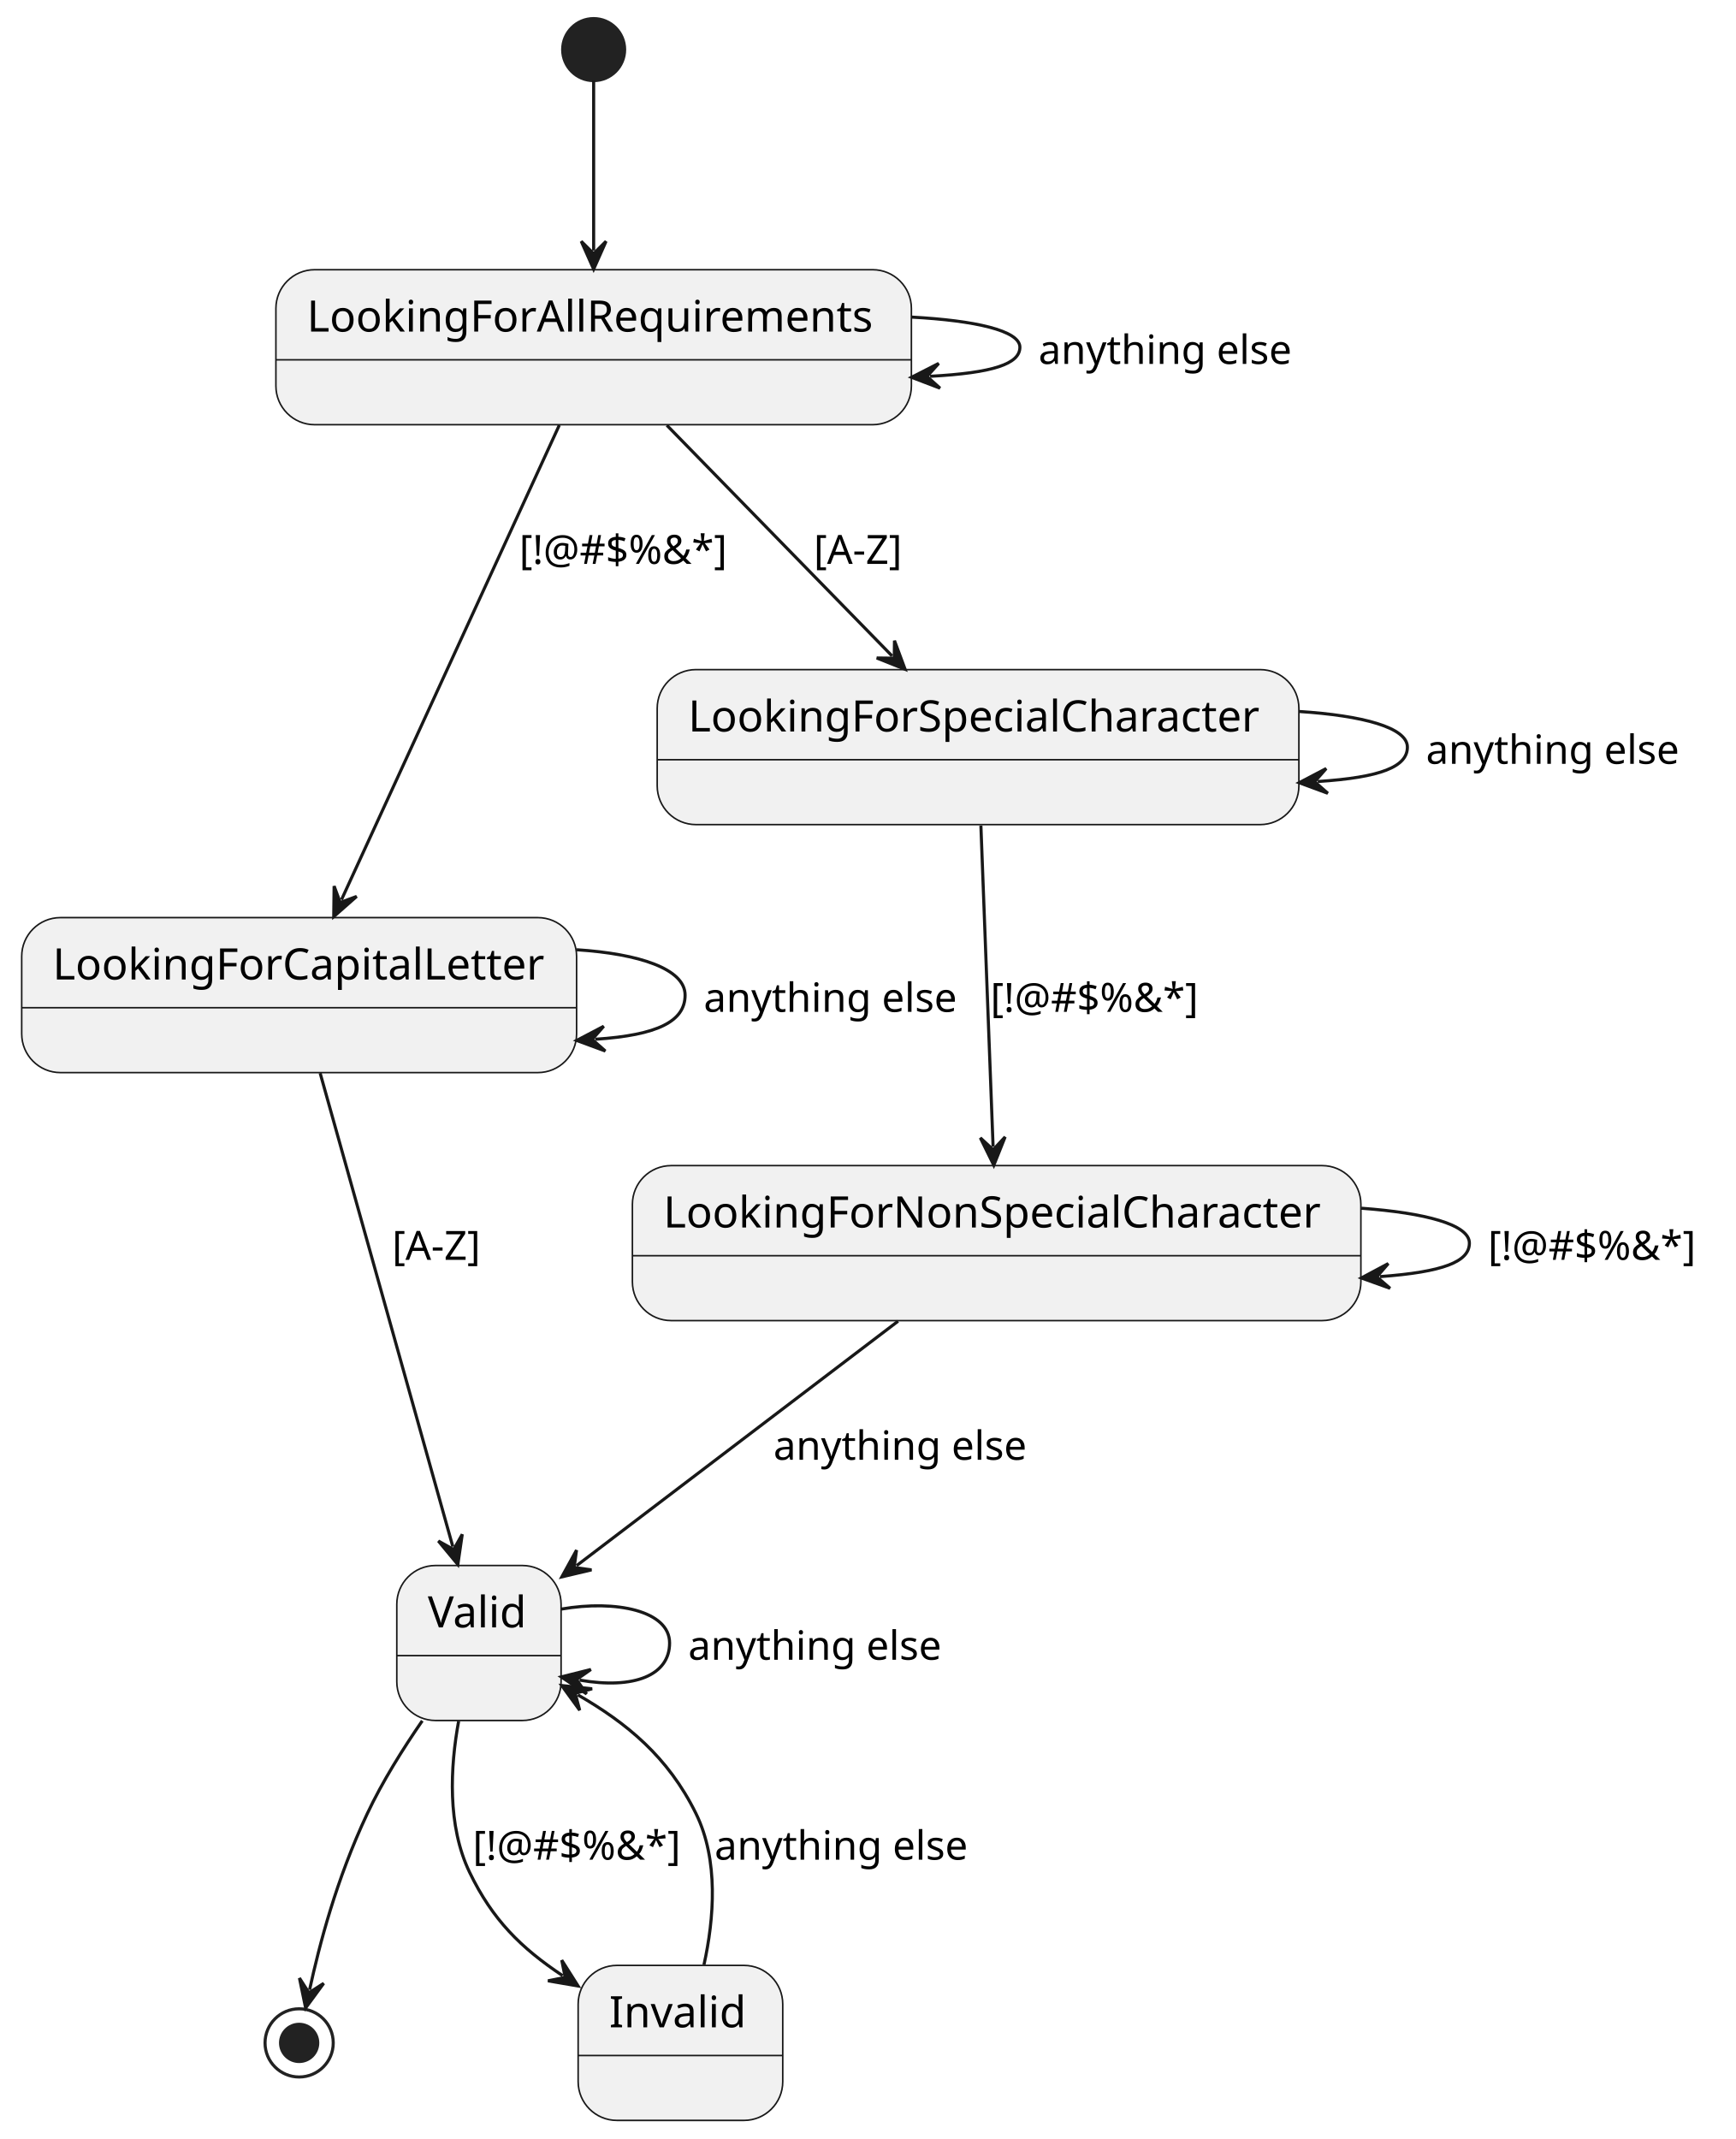
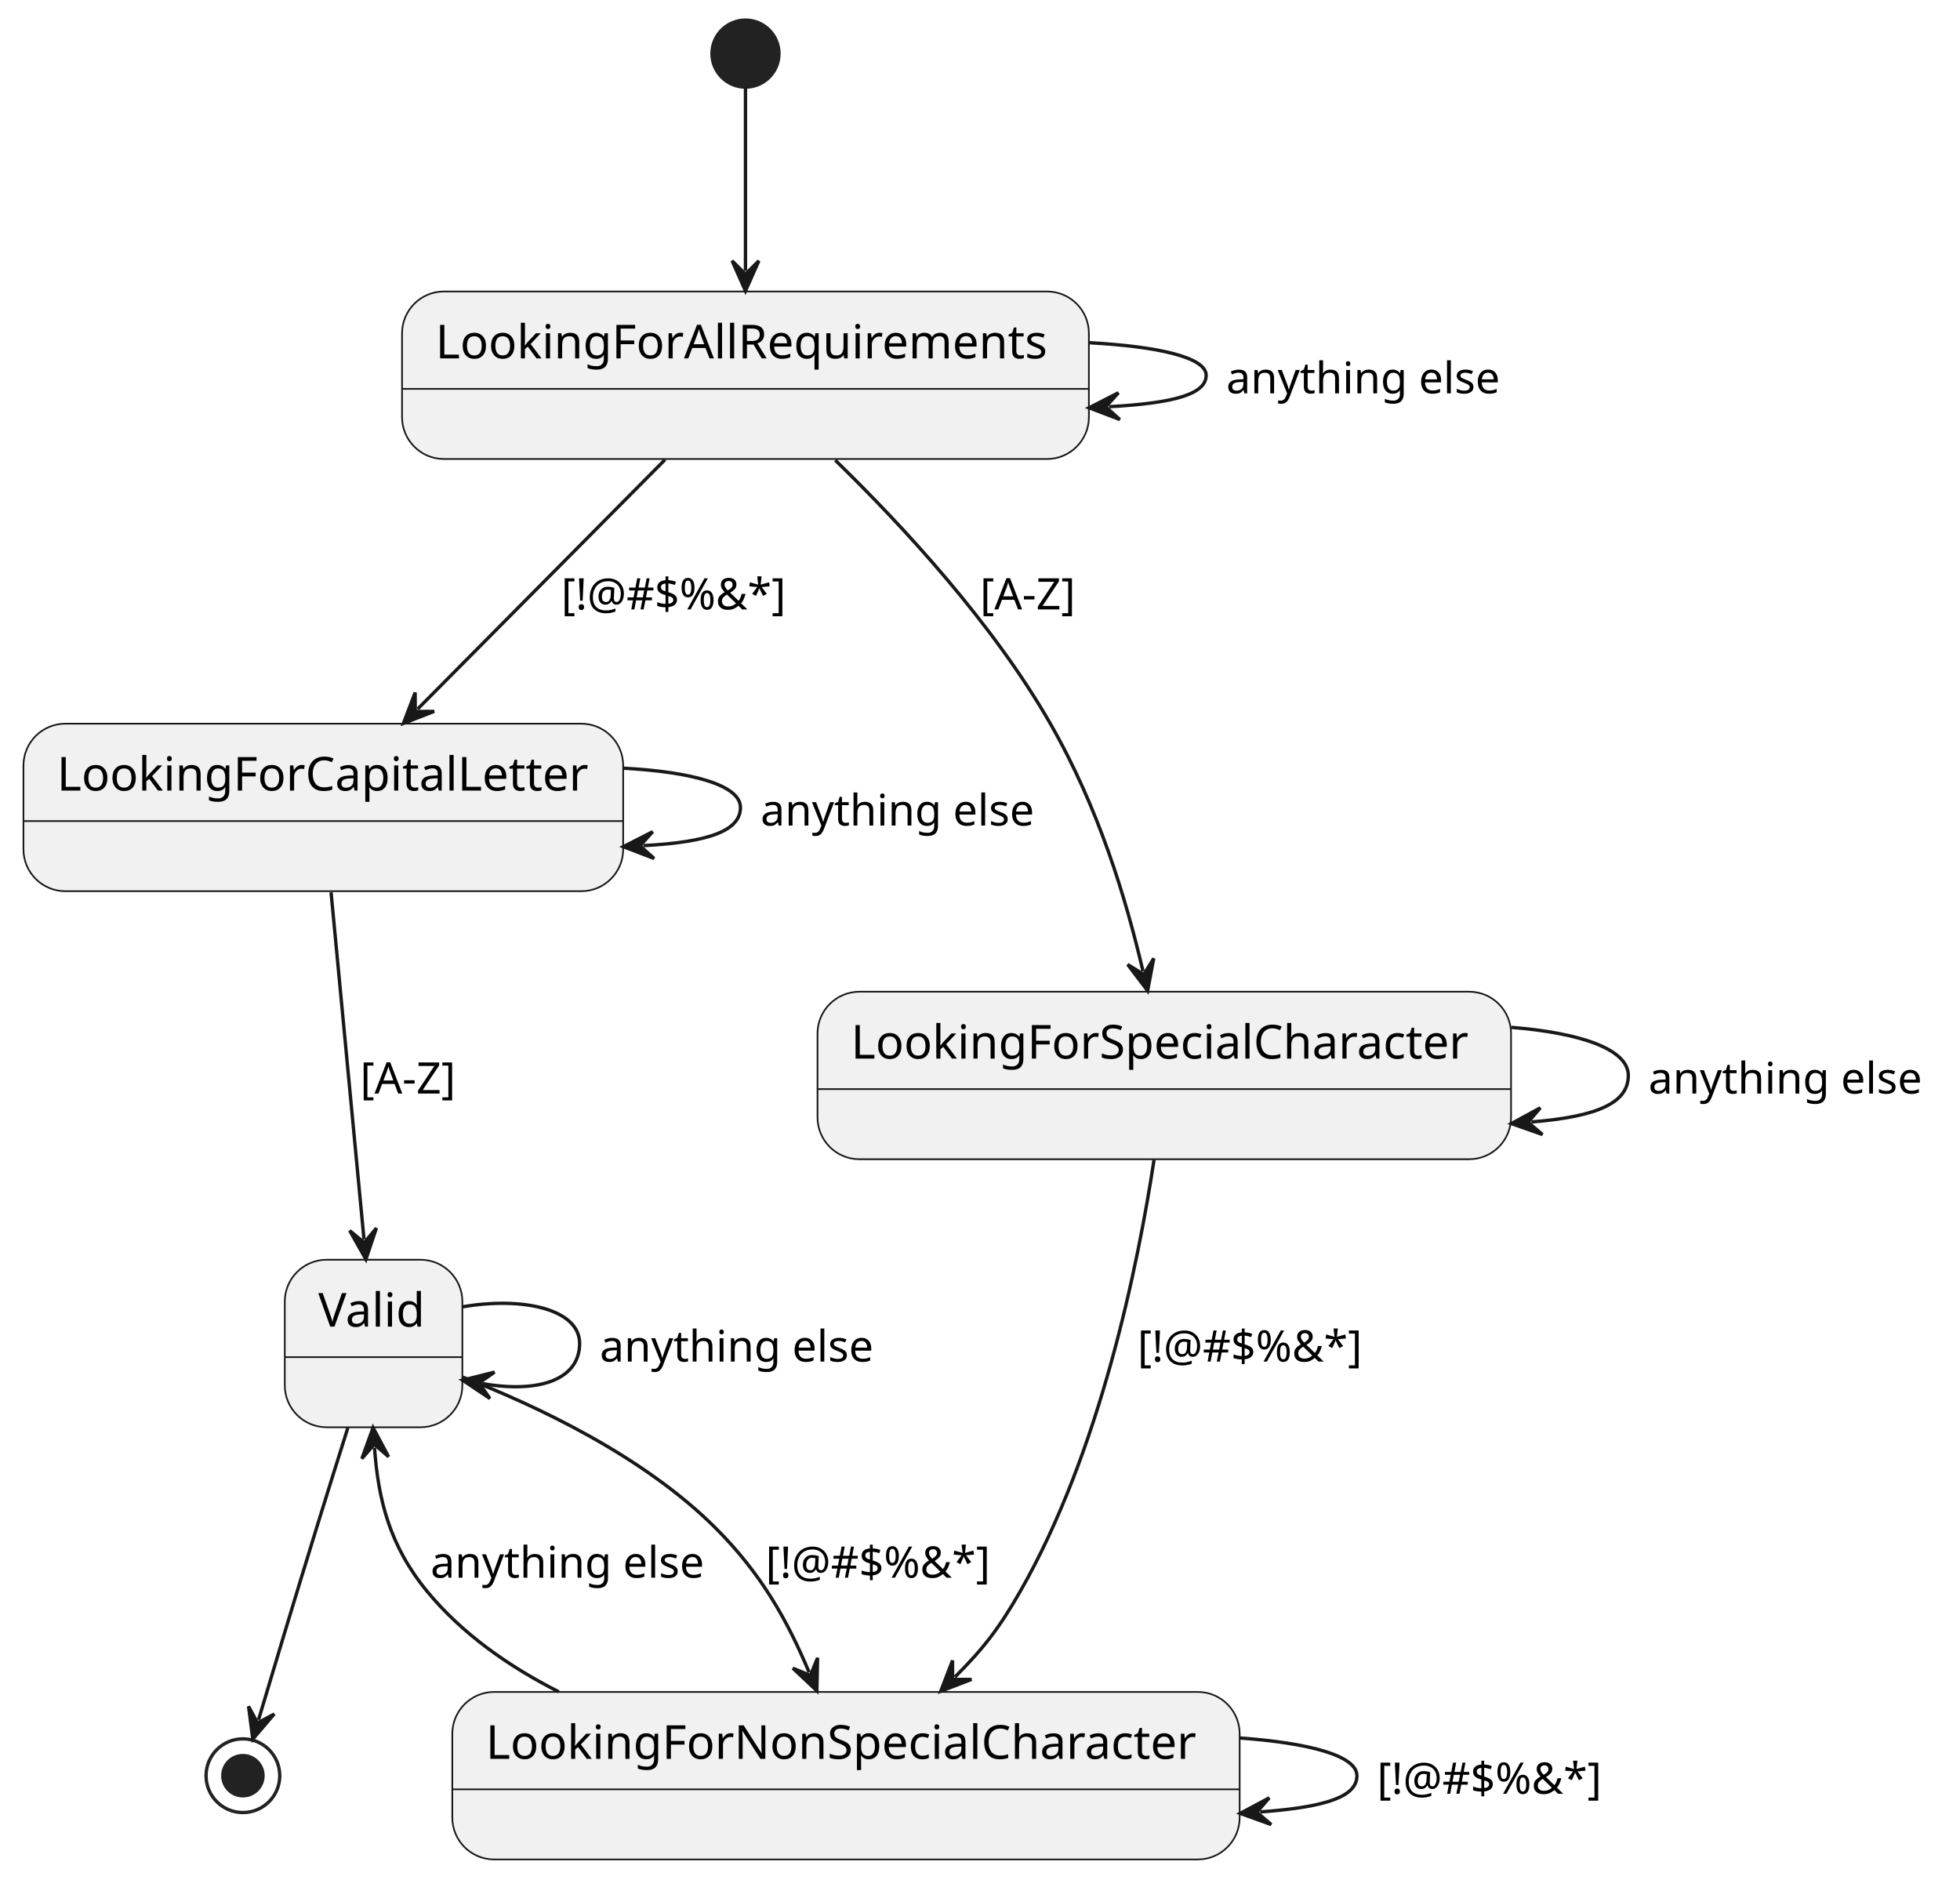
- <svg xmlns="http://www.w3.org/2000/svg" contentStyleType="text/css" height="690px" preserveAspectRatio="none" style="width:560px;height:690px;background:#FFFFFF;" version="1.1" viewBox="0 0 560 690" width="560px" zoomAndPan="magnify">
+ <svg xmlns="http://www.w3.org/2000/svg" contentStyleType="text/css" height="561px" preserveAspectRatio="none" style="width:585px;height:561px;background:#FFFFFF;" version="1.1" viewBox="0 0 585 561" width="585px" zoomAndPan="magnify">
  <defs />
  <g>
-     <ellipse cx="191.5" cy="16" fill="#222222" rx="10" ry="10" style="stroke:#222222;stroke-width:1.0;" />
+     <ellipse cx="222.5" cy="16" fill="#222222" rx="10" ry="10" style="stroke:#222222;stroke-width:1.0;" />
    <g id="LookingForAllRequirements">
-       <rect fill="#F1F1F1" height="50" rx="12.5" ry="12.5" style="stroke:#181818;stroke-width:0.5;" width="205" x="89" y="87" />
-       <line style="stroke:#181818;stroke-width:0.5;" x1="89" x2="294" y1="116.068" y2="116.068" />
-       <text fill="#000000" font-family="sans-serif" font-size="14" lengthAdjust="spacing" textLength="185" x="99" y="106.966">LookingForAllRequirements</text>
+       <rect fill="#F1F1F1" height="50" rx="12.5" ry="12.5" style="stroke:#181818;stroke-width:0.5;" width="205" x="120" y="87" />
+       <line style="stroke:#181818;stroke-width:0.5;" x1="120" x2="325" y1="116.068" y2="116.068" />
+       <text fill="#000000" font-family="sans-serif" font-size="14" lengthAdjust="spacing" textLength="185" x="130" y="106.966">LookingForAllRequirements</text>
    </g>
    <g id="LookingForCapitalLetter">
-       <rect fill="#F1F1F1" height="50" rx="12.5" ry="12.5" style="stroke:#181818;stroke-width:0.5;" width="179" x="7" y="296" />
-       <line style="stroke:#181818;stroke-width:0.5;" x1="7" x2="186" y1="325.068" y2="325.068" />
-       <text fill="#000000" font-family="sans-serif" font-size="14" lengthAdjust="spacing" textLength="159" x="17" y="315.966">LookingForCapitalLetter</text>
+       <rect fill="#F1F1F1" height="50" rx="12.5" ry="12.5" style="stroke:#181818;stroke-width:0.5;" width="179" x="7" y="216" />
+       <line style="stroke:#181818;stroke-width:0.5;" x1="7" x2="186" y1="245.068" y2="245.068" />
+       <text fill="#000000" font-family="sans-serif" font-size="14" lengthAdjust="spacing" textLength="159" x="17" y="235.966">LookingForCapitalLetter</text>
    </g>
    <g id="LookingForSpecialCharacter">
-       <rect fill="#F1F1F1" height="50" rx="12.5" ry="12.5" style="stroke:#181818;stroke-width:0.5;" width="207" x="212" y="216" />
-       <line style="stroke:#181818;stroke-width:0.5;" x1="212" x2="419" y1="245.068" y2="245.068" />
-       <text fill="#000000" font-family="sans-serif" font-size="14" lengthAdjust="spacing" textLength="187" x="222" y="235.966">LookingForSpecialCharacter</text>
+       <rect fill="#F1F1F1" height="50" rx="12.5" ry="12.5" style="stroke:#181818;stroke-width:0.5;" width="207" x="244" y="296" />
+       <line style="stroke:#181818;stroke-width:0.5;" x1="244" x2="451" y1="325.068" y2="325.068" />
+       <text fill="#000000" font-family="sans-serif" font-size="14" lengthAdjust="spacing" textLength="187" x="254" y="315.966">LookingForSpecialCharacter</text>
    </g>
    <g id="Valid">
-       <rect fill="#F1F1F1" height="50" rx="12.5" ry="12.5" style="stroke:#181818;stroke-width:0.5;" width="53" x="128" y="505" />
-       <line style="stroke:#181818;stroke-width:0.5;" x1="128" x2="181" y1="534.068" y2="534.068" />
-       <text fill="#000000" font-family="sans-serif" font-size="14" lengthAdjust="spacing" textLength="33" x="138" y="524.966">Valid</text>
+       <rect fill="#F1F1F1" height="50" rx="12.5" ry="12.5" style="stroke:#181818;stroke-width:0.5;" width="53" x="85" y="376" />
+       <line style="stroke:#181818;stroke-width:0.5;" x1="85" x2="138" y1="405.068" y2="405.068" />
+       <text fill="#000000" font-family="sans-serif" font-size="14" lengthAdjust="spacing" textLength="33" x="95" y="395.966">Valid</text>
    </g>
    <g id="LookingForNonSpecialCharacter">
-       <rect fill="#F1F1F1" height="50" rx="12.5" ry="12.5" style="stroke:#181818;stroke-width:0.5;" width="235" x="204" y="376" />
-       <line style="stroke:#181818;stroke-width:0.5;" x1="204" x2="439" y1="405.068" y2="405.068" />
-       <text fill="#000000" font-family="sans-serif" font-size="14" lengthAdjust="spacing" textLength="215" x="214" y="395.966">LookingForNonSpecialCharacter</text>
+       <rect fill="#F1F1F1" height="50" rx="12.5" ry="12.5" style="stroke:#181818;stroke-width:0.5;" width="235" x="135" y="505" />
+       <line style="stroke:#181818;stroke-width:0.5;" x1="135" x2="370" y1="534.068" y2="534.068" />
+       <text fill="#000000" font-family="sans-serif" font-size="14" lengthAdjust="spacing" textLength="215" x="145" y="524.966">LookingForNonSpecialCharacter</text>
    </g>
-     <ellipse cx="96.5" cy="659" fill="none" rx="11" ry="11" style="stroke:#222222;stroke-width:1.0;" />
-     <ellipse cx="96.5" cy="659" fill="#222222" rx="6" ry="6" style="stroke:#222222;stroke-width:1.0;" />
-     <g id="Invalid">
-       <rect fill="#F1F1F1" height="50" rx="12.5" ry="12.5" style="stroke:#181818;stroke-width:0.5;" width="66" x="186.5" y="634" />
-       <line style="stroke:#181818;stroke-width:0.5;" x1="186.5" x2="252.5" y1="663.068" y2="663.068" />
-       <text fill="#000000" font-family="sans-serif" font-size="14" lengthAdjust="spacing" textLength="46" x="196.5" y="653.966">Invalid</text>
-     </g>
+     <ellipse cx="72.5" cy="530" fill="none" rx="11" ry="11" style="stroke:#222222;stroke-width:1.0;" />
+     <ellipse cx="72.5" cy="530" fill="#222222" rx="6" ry="6" style="stroke:#222222;stroke-width:1.0;" />
    <g id="link_*start*_LookingForAllRequirements">
-       <path d="M191.5,26.01 C191.5,39.89 191.5,60.97 191.5,80.84 " fill="none" id="*start*-to-LookingForAllRequirements" style="stroke:#181818;stroke-width:1.0;" />
-       <polygon fill="#181818" points="191.5,86.84,195.5,77.84,191.5,81.84,187.5,77.84,191.5,86.84" style="stroke:#181818;stroke-width:1.0;" />
+       <path d="M222.5,26.01 C222.5,39.89 222.5,60.97 222.5,80.84 " fill="none" id="*start*-to-LookingForAllRequirements" style="stroke:#181818;stroke-width:1.0;" />
+       <polygon fill="#181818" points="222.5,86.84,226.5,77.84,222.5,81.84,218.5,77.84,222.5,86.84" style="stroke:#181818;stroke-width:1.0;" />
    </g>
    <g id="link_LookingForAllRequirements_LookingForCapitalLetter">
-       <path d="M180.42,137.15 C162.16,176.93 128.473,250.337 110.163,290.227 " fill="none" id="LookingForAllRequirements-to-LookingForCapitalLetter" style="stroke:#181818;stroke-width:1.0;" />
-       <polygon fill="#181818" points="107.66,295.68,115.05,289.169,109.746,291.136,107.779,285.832,107.66,295.68" style="stroke:#181818;stroke-width:1.0;" />
+       <path d="M198.5,137.19 C176.08,159.78 147.026,189.07 124.636,211.64 " fill="none" id="LookingForAllRequirements-to-LookingForCapitalLetter" style="stroke:#181818;stroke-width:1.0;" />
+       <polygon fill="#181818" points="120.41,215.9,129.588,212.328,123.931,212.35,123.909,206.694,120.41,215.9" style="stroke:#181818;stroke-width:1.0;" />
      <text fill="#000000" font-family="sans-serif" font-size="13" lengthAdjust="spacing" textLength="67" x="167.5" y="181.897">[!@#$%&amp;*]</text>
    </g>
    <g id="link_LookingForAllRequirements_LookingForSpecialCharacter">
-       <path d="M215.12,137.19 C237.18,159.78 265.749,189.036 287.779,211.606 " fill="none" id="LookingForAllRequirements-to-LookingForSpecialCharacter" style="stroke:#181818;stroke-width:1.0;" />
-       <polygon fill="#181818" points="291.97,215.9,288.546,206.666,288.478,212.322,282.821,212.253,291.97,215.9" style="stroke:#181818;stroke-width:1.0;" />
-       <text fill="#000000" font-family="sans-serif" font-size="13" lengthAdjust="spacing" textLength="27" x="262.5" y="181.897">[A-Z]</text>
+       <path d="M249.3,137.36 C269.4,156.92 296.31,185.97 313.5,216 C328.03,241.39 336.003,268.03 341.154,289.88 " fill="none" id="LookingForAllRequirements-to-LookingForSpecialCharacter" style="stroke:#181818;stroke-width:1.0;" />
+       <polygon fill="#181818" points="342.53,295.72,344.359,286.042,341.383,290.853,336.572,287.878,342.53,295.72" style="stroke:#181818;stroke-width:1.0;" />
+       <text fill="#000000" font-family="sans-serif" font-size="13" lengthAdjust="spacing" textLength="27" x="292.5" y="181.897">[A-Z]</text>
    </g>
    <g id="link_LookingForAllRequirements_LookingForAllRequirements">
-       <path d="M294.04,102.29 C314.45,103.39 329,106.62 329,112 C329,117.38 320.441,120.287 300.031,121.387 " fill="none" id="LookingForAllRequirements-to-LookingForAllRequirements" style="stroke:#181818;stroke-width:1.0;" />
-       <polygon fill="#181818" points="294.04,121.71,303.242,125.22,299.033,121.441,302.812,117.231,294.04,121.71" style="stroke:#181818;stroke-width:1.0;" />
-       <text fill="#000000" font-family="sans-serif" font-size="13" lengthAdjust="spacing" textLength="80" x="335" y="117.397">anything else</text>
+       <path d="M325.04,102.29 C345.45,103.39 360,106.62 360,112 C360,117.38 351.441,120.287 331.031,121.387 " fill="none" id="LookingForAllRequirements-to-LookingForAllRequirements" style="stroke:#181818;stroke-width:1.0;" />
+       <polygon fill="#181818" points="325.04,121.71,334.242,125.22,330.033,121.441,333.812,117.231,325.04,121.71" style="stroke:#181818;stroke-width:1.0;" />
+       <text fill="#000000" font-family="sans-serif" font-size="13" lengthAdjust="spacing" textLength="80" x="366" y="117.397">anything else</text>
    </g>
    <g id="link_LookingForCapitalLetter_Valid">
-       <path d="M103.27,346.15 C114.41,385.93 134.891,459.013 146.071,498.903 " fill="none" id="LookingForCapitalLetter-to-Valid" style="stroke:#181818;stroke-width:1.0;" />
-       <polygon fill="#181818" points="147.69,504.68,149.113,494.934,146.341,499.865,141.41,497.093,147.69,504.68" style="stroke:#181818;stroke-width:1.0;" />
-       <text fill="#000000" font-family="sans-serif" font-size="13" lengthAdjust="spacing" textLength="27" x="126.5" y="406.397">[A-Z]</text>
+       <path d="M98.81,266.34 C101.64,296.12 105.822,340.247 108.642,369.917 " fill="none" id="LookingForCapitalLetter-to-Valid" style="stroke:#181818;stroke-width:1.0;" />
+       <polygon fill="#181818" points="109.21,375.89,112.341,366.552,108.737,370.912,104.376,367.309,109.21,375.89" style="stroke:#181818;stroke-width:1.0;" />
+       <text fill="#000000" font-family="sans-serif" font-size="13" lengthAdjust="spacing" textLength="27" x="107.5" y="326.397">[A-Z]</text>
    </g>
    <g id="link_LookingForCapitalLetter_LookingForCapitalLetter">
-       <path d="M186.03,306.37 C206.23,307.68 221,312.56 221,321 C221,329.44 212.217,333.932 192.017,335.242 " fill="none" id="LookingForCapitalLetter-to-LookingForCapitalLetter" style="stroke:#181818;stroke-width:1.0;" />
-       <polygon fill="#181818" points="186.03,335.63,195.27,339.039,191.019,335.306,194.752,331.056,186.03,335.63" style="stroke:#181818;stroke-width:1.0;" />
-       <text fill="#000000" font-family="sans-serif" font-size="13" lengthAdjust="spacing" textLength="80" x="227" y="326.397">anything else</text>
+       <path d="M186.03,229.29 C206.23,230.35 221,234.25 221,241 C221,247.75 212.222,251.336 192.022,252.396 " fill="none" id="LookingForCapitalLetter-to-LookingForCapitalLetter" style="stroke:#181818;stroke-width:1.0;" />
+       <polygon fill="#181818" points="186.03,252.71,195.227,256.233,191.023,252.448,194.808,248.244,186.03,252.71" style="stroke:#181818;stroke-width:1.0;" />
+       <text fill="#000000" font-family="sans-serif" font-size="13" lengthAdjust="spacing" textLength="80" x="227" y="246.397">anything else</text>
    </g>
    <g id="link_LookingForSpecialCharacter_LookingForNonSpecialCharacter">
-       <path d="M316.42,266.34 C317.56,296.12 319.234,340.224 320.354,369.894 " fill="none" id="LookingForSpecialCharacter-to-LookingForNonSpecialCharacter" style="stroke:#181818;stroke-width:1.0;" />
-       <polygon fill="#181818" points="320.58,375.89,324.238,366.745,320.391,370.894,316.243,367.047,320.58,375.89" style="stroke:#181818;stroke-width:1.0;" />
-       <text fill="#000000" font-family="sans-serif" font-size="13" lengthAdjust="spacing" textLength="67" x="319.5" y="326.397">[!@#$%&amp;*]</text>
+       <path d="M344.44,346.21 C339.65,377.63 328.37,433.34 304.5,475 C298.29,485.84 293.665,491.91 285.015,500.55 " fill="none" id="LookingForSpecialCharacter-to-LookingForNonSpecialCharacter" style="stroke:#181818;stroke-width:1.0;" />
+       <polygon fill="#181818" points="280.77,504.79,289.964,501.26,284.308,501.257,284.311,495.6,280.77,504.79" style="stroke:#181818;stroke-width:1.0;" />
+       <text fill="#000000" font-family="sans-serif" font-size="13" lengthAdjust="spacing" textLength="67" x="339.5" y="406.397">[!@#$%&amp;*]</text>
    </g>
    <g id="link_LookingForSpecialCharacter_LookingForSpecialCharacter">
-       <path d="M419.09,229.51 C439.49,230.83 454,234.66 454,241 C454,247.34 445.478,250.783 425.077,252.103 " fill="none" id="LookingForSpecialCharacter-to-LookingForSpecialCharacter" style="stroke:#181818;stroke-width:1.0;" />
-       <polygon fill="#181818" points="419.09,252.49,428.329,255.9,424.08,252.167,427.813,247.917,419.09,252.49" style="stroke:#181818;stroke-width:1.0;" />
-       <text fill="#000000" font-family="sans-serif" font-size="13" lengthAdjust="spacing" textLength="80" x="460" y="246.397">anything else</text>
+       <path d="M451.09,306.64 C471.49,308.28 486,313.07 486,321 C486,328.93 477.471,333.239 457.071,334.879 " fill="none" id="LookingForSpecialCharacter-to-LookingForSpecialCharacter" style="stroke:#181818;stroke-width:1.0;" />
+       <polygon fill="#181818" points="451.09,335.36,460.382,338.626,456.074,334.959,459.74,330.652,451.09,335.36" style="stroke:#181818;stroke-width:1.0;" />
+       <text fill="#000000" font-family="sans-serif" font-size="13" lengthAdjust="spacing" textLength="80" x="492" y="326.397">anything else</text>
    </g>
    <g id="link_LookingForNonSpecialCharacter_LookingForNonSpecialCharacter">
-       <path d="M439.15,389.75 C459.7,391.25 474,395 474,401 C474,407 465.684,410.313 445.134,411.813 " fill="none" id="LookingForNonSpecialCharacter-to-LookingForNonSpecialCharacter" style="stroke:#181818;stroke-width:1.0;" />
-       <polygon fill="#181818" points="439.15,412.25,448.417,415.584,444.137,411.886,447.835,407.605,439.15,412.25" style="stroke:#181818;stroke-width:1.0;" />
-       <text fill="#000000" font-family="sans-serif" font-size="13" lengthAdjust="spacing" textLength="67" x="480" y="406.397">[!@#$%&amp;*]</text>
+       <path d="M370.15,518.75 C390.7,520.25 405,524 405,530 C405,536 396.684,539.313 376.134,540.813 " fill="none" id="LookingForNonSpecialCharacter-to-LookingForNonSpecialCharacter" style="stroke:#181818;stroke-width:1.0;" />
+       <polygon fill="#181818" points="370.15,541.25,379.417,544.584,375.137,540.886,378.835,536.605,370.15,541.25" style="stroke:#181818;stroke-width:1.0;" />
+       <text fill="#000000" font-family="sans-serif" font-size="13" lengthAdjust="spacing" textLength="67" x="411" y="535.397">[!@#$%&amp;*]</text>
    </g>
    <g id="link_LookingForNonSpecialCharacter_Valid">
-       <path d="M289.7,426.19 C258.28,450.08 215.536,482.589 186.006,505.039 " fill="none" id="LookingForNonSpecialCharacter-to-Valid" style="stroke:#181818;stroke-width:1.0;" />
-       <polygon fill="#181818" points="181.23,508.67,190.815,506.407,185.21,505.644,185.974,500.039,181.23,508.67" style="stroke:#181818;stroke-width:1.0;" />
-       <text fill="#000000" font-family="sans-serif" font-size="13" lengthAdjust="spacing" textLength="80" x="249.5" y="470.897">anything else</text>
+       <path d="M166.78,504.96 C151.94,497.45 137.95,487.68 127.5,475 C116.28,461.38 112.888,447.615 111.778,432.095 " fill="none" id="LookingForNonSpecialCharacter-to-Valid" style="stroke:#181818;stroke-width:1.0;" />
+       <polygon fill="#181818" points="111.35,426.11,108.002,435.372,111.707,431.097,115.982,434.802,111.35,426.11" style="stroke:#181818;stroke-width:1.0;" />
+       <text fill="#000000" font-family="sans-serif" font-size="13" lengthAdjust="spacing" textLength="80" x="128.5" y="470.897">anything else</text>
+     </g>
+     <g id="link_Valid_LookingForNonSpecialCharacter">
+       <path d="M138.08,411.02 C160.43,419.7 192.07,434.65 213.5,456 C227.24,469.69 235.02,483.707 241.49,499.137 " fill="none" id="Valid-to-LookingForNonSpecialCharacter" style="stroke:#181818;stroke-width:1.0;" />
+       <polygon fill="#181818" points="243.81,504.67,244.019,494.823,241.876,500.059,236.641,497.917,243.81,504.67" style="stroke:#181818;stroke-width:1.0;" />
+       <text fill="#000000" font-family="sans-serif" font-size="13" lengthAdjust="spacing" textLength="67" x="228.5" y="470.897">[!@#$%&amp;*]</text>
    </g>
    <g id="link_Valid_*end*">
-       <path d="M136.22,555.09 C129.98,564.13 123.35,574.71 118.5,585 C108.46,606.31 103.018,627.418 99.868,641.868 " fill="none" id="Valid-to-*end*" style="stroke:#181818;stroke-width:1.0;" />
-       <polygon fill="#181818" points="98.59,647.73,104.415,639.788,99.655,642.845,96.599,638.085,98.59,647.73" style="stroke:#181818;stroke-width:1.0;" />
+       <path d="M103.82,426.17 C100.88,435.49 97.51,446.23 94.5,456 C87.56,478.52 81.354,499.26 77.164,513.32 " fill="none" id="Valid-to-*end*" style="stroke:#181818;stroke-width:1.0;" />
+       <polygon fill="#181818" points="75.45,519.07,81.854,511.587,76.878,514.278,74.187,509.303,75.45,519.07" style="stroke:#181818;stroke-width:1.0;" />
    </g>
    <g id="link_Valid_Valid">
-       <path d="M181.05,519.06 C198.76,515.98 216,519.62 216,530 C216,540.38 204.671,545.048 186.961,541.968 " fill="none" id="Valid-to-Valid" style="stroke:#181818;stroke-width:1.0;" />
-       <polygon fill="#181818" points="181.05,540.94,189.232,546.423,185.976,541.797,190.602,538.541,181.05,540.94" style="stroke:#181818;stroke-width:1.0;" />
-       <text fill="#000000" font-family="sans-serif" font-size="13" lengthAdjust="spacing" textLength="80" x="222" y="535.397">anything else</text>
-     </g>
-     <g id="link_Valid_Invalid">
-       <path d="M147.95,555.18 C145.24,569.99 144.22,588.92 151.5,604 C158.91,619.34 168.029,628.33 181.489,637.31 " fill="none" id="Valid-to-Invalid" style="stroke:#181818;stroke-width:1.0;" />
-       <polygon fill="#181818" points="186.48,640.64,181.213,632.318,182.321,637.865,176.773,638.973,186.48,640.64" style="stroke:#181818;stroke-width:1.0;" />
-       <text fill="#000000" font-family="sans-serif" font-size="13" lengthAdjust="spacing" textLength="67" x="152.5" y="599.897">[!@#$%&amp;*]</text>
-     </g>
-     <g id="link_Invalid_Valid">
-       <path d="M227.09,633.8 C230.34,618.99 231.9,600.05 224.5,585 C215.49,566.68 202.146,555.821 186.406,546.731 " fill="none" id="Invalid-to-Valid" style="stroke:#181818;stroke-width:1.0;" />
-       <polygon fill="#181818" points="181.21,543.73,187.003,551.695,185.54,546.231,191.004,544.767,181.21,543.73" style="stroke:#181818;stroke-width:1.0;" />
-       <text fill="#000000" font-family="sans-serif" font-size="13" lengthAdjust="spacing" textLength="80" x="230.5" y="599.897">anything else</text>
+       <path d="M138.05,390.06 C155.76,386.98 173,390.62 173,401 C173,411.38 161.671,416.048 143.961,412.968 " fill="none" id="Valid-to-Valid" style="stroke:#181818;stroke-width:1.0;" />
+       <polygon fill="#181818" points="138.05,411.94,146.232,417.423,142.976,412.797,147.602,409.541,138.05,411.94" style="stroke:#181818;stroke-width:1.0;" />
+       <text fill="#000000" font-family="sans-serif" font-size="13" lengthAdjust="spacing" textLength="80" x="179" y="406.397">anything else</text>
    </g>
  </g>
</svg>
